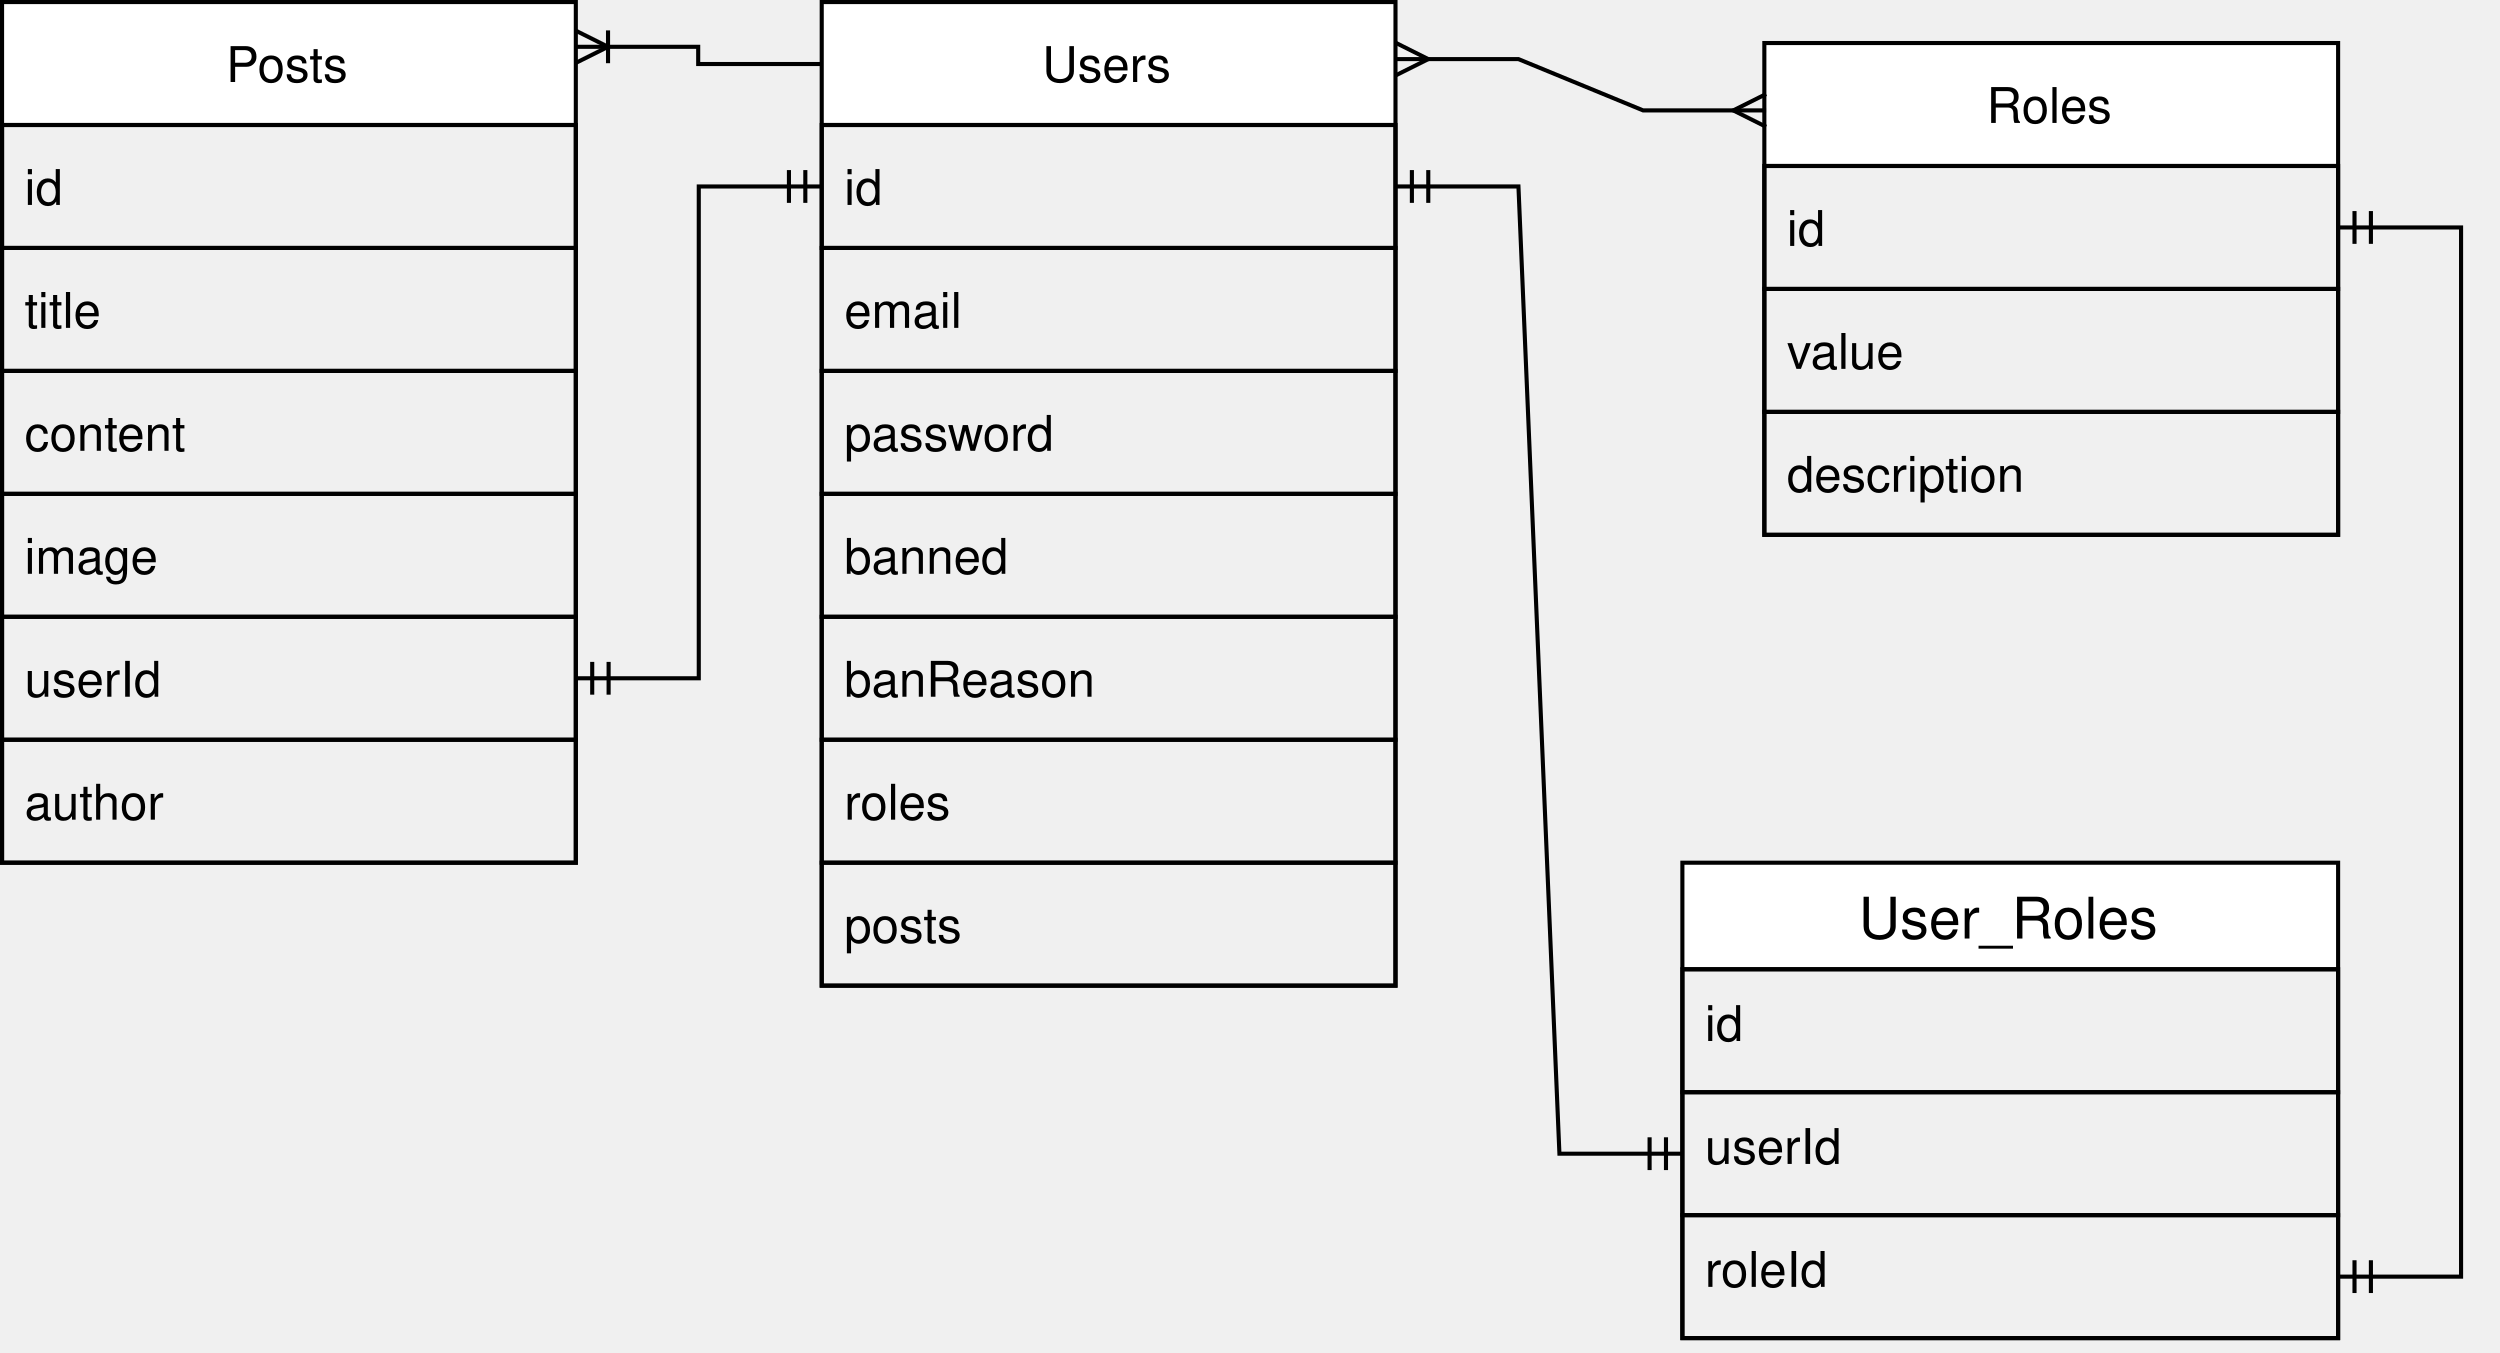
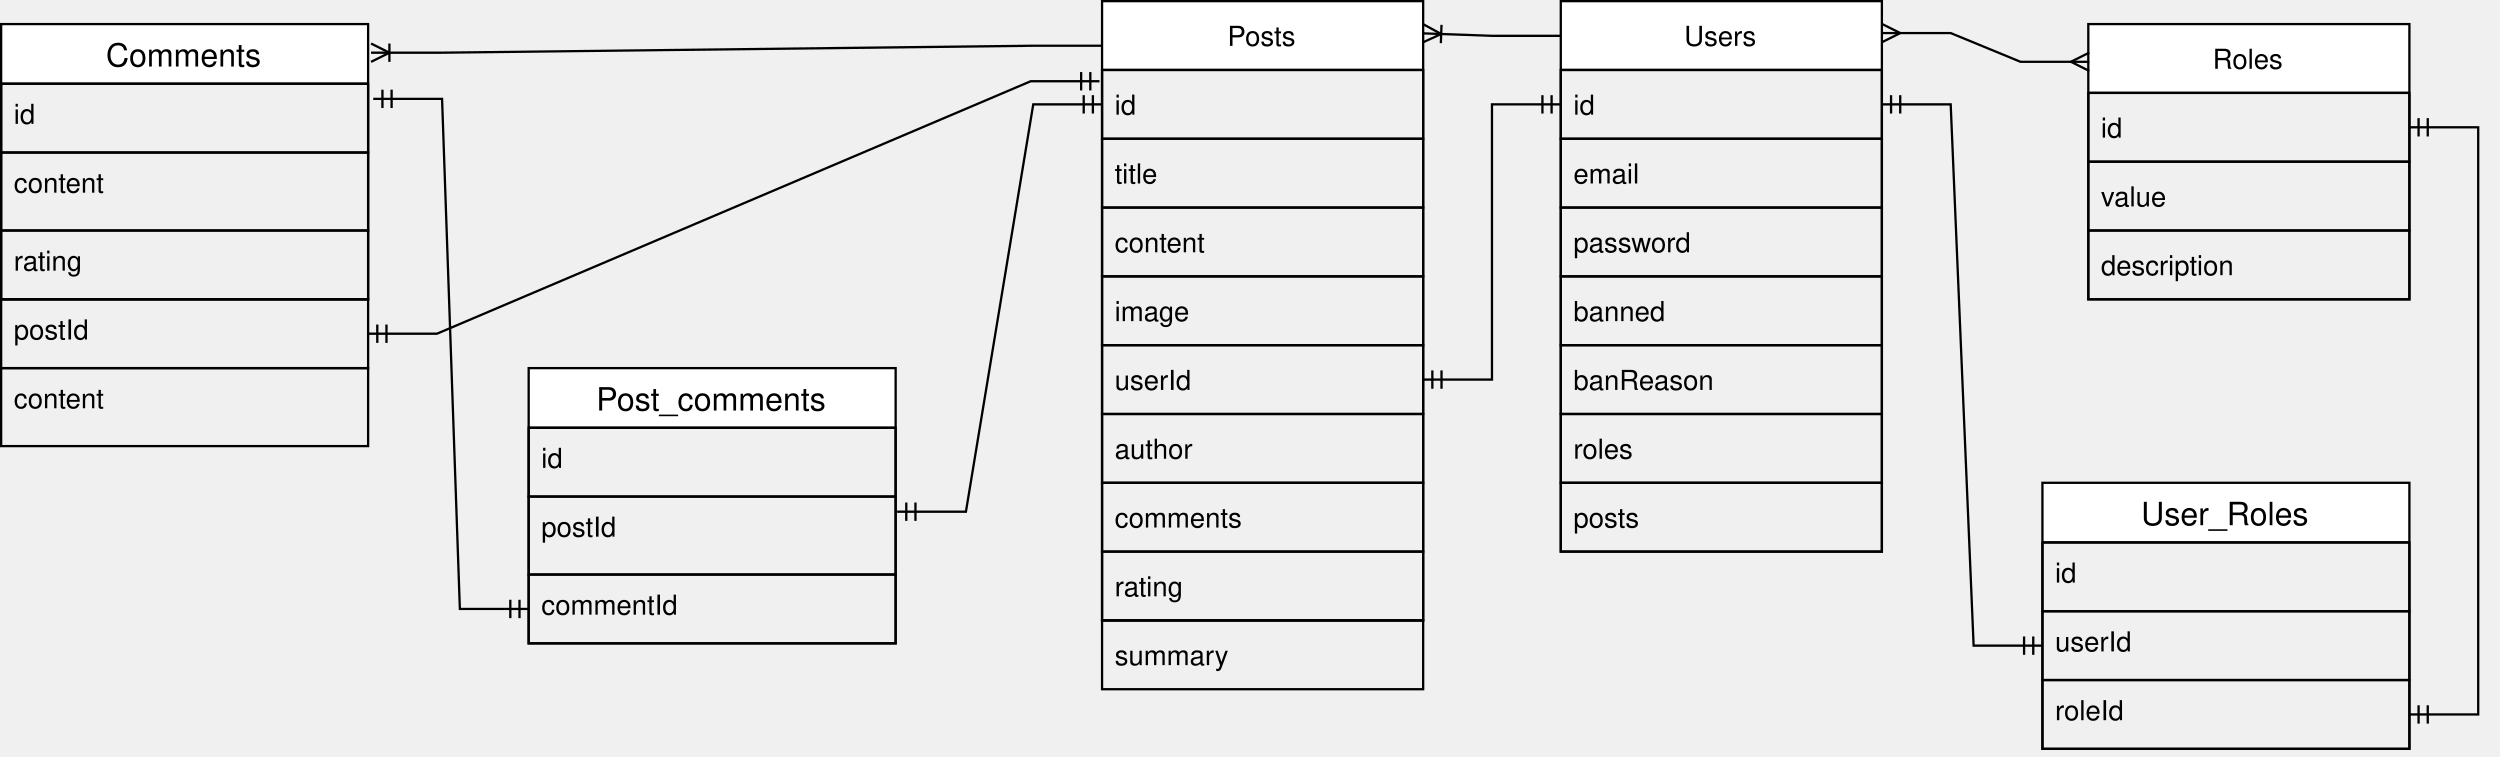
- <svg xmlns="http://www.w3.org/2000/svg" version="1.1" width="610px" height="330px" viewBox="-0.5 -0.5 610 330" content="&lt;mxfile host=&quot;drawio-plugin&quot; modified=&quot;2022-09-22T07:16:36.292Z&quot; agent=&quot;5.0 (Windows NT 6.2; Win64; x64) AppleWebKit/537.36 (KHTML, like Gecko) Chrome/89.0.439.90 Safari/537.36&quot; etag=&quot;iFBCYiubMwqUNgNqkByE&quot; version=&quot;15.5.4&quot; type=&quot;embed&quot;&gt;&lt;diagram id=&quot;23iRSUPoRavnBvh4doch&quot; name=&quot;Page-1&quot;&gt;7Vtbc9o4FP41PG7HtmwCj4Vk284ksxmyO9s+7ShYAU1li5FFgP76PcaSL5JJDBg3bZxhJuhIOrL0ffK5SAzQNNp+Eni1vOMhYQPPCbcDdD3wPNcdDeFfKtllkqEfZIKFoKFqVAge6A+ihI6SrmlIkkpDyTmTdFUVznkck7msyLAQfFNt9sRZddQVXhBL8DDHzJb+S0O5zKQj76qQfyZ0sdQju8NxVhNh3VjNJFnikG9KInQzQFPBucy+RdspYeni6XXJ+v15oDZ/MEFi2aSDn3V4xmyt5vZPQkSiHk7u9IyTDY0YjqE0eeKxfFA1DpTnS8rCW7zj63TEROL5d12aLLmgP6A9ZlDlggCqhVSAIqfS4iHtqXQKkkCbez0N1xDd4W2l4S1OpH4azhheJfRx/3xpxwiLBY0nXEoe6V58HYckVKVECv6dTDnjYj9Z5Oz/oMZeTbXAz0RIsi2J1Op+IjwiUuygiar1fIW0oro7VOVNQRxXt1mWSJN3xIqsi1x3PtwMyI3jBUz18HiBPd6wZjhkjIaZJCLGkkzStUrKJIIvpZkWoj216mkWWDSDGpNjsKIpZzCjixgkjDylxXSpKWy9j0oc0TBMe0ySFZ7TeHG7b3btF5KZmlUq4tD9ie132BI6EtAwWXEay/00gwl8YOJT50MwCOAZplB2izJ80uZCTnkMLMF0TwMCbNuQlHFAJIklfsz3wjFU8htTaVeF6DXmmFCWiVPB8AXAhhZgJMKUHcLs8LyfKGNaHvP9C+RXBrgFGJu+ANqA8cqCcYWTZMPFwd3XI9kcyXGHSLqeBeUjBu+mB7IFIF2vSyRRHZIzmCGPezBbALPG47kcmLYDLTgjtgPdA3k8kKMugbRd1BVPZA9kC0DmcXsnQNqu66x2R/5eIe1Fg1j/yggqrxoCmhvWsxC1vdjD0eM73pc5899kROmOLBSzrz2Q5wPZZUzpji0gQ5LMBV1J2nuwrcDZZWCZW4MCTgtDEi6Ito8wLSp3M8JwCvdNUZNZ0cwOQrQKdlBG2kaSOPyY5t2heDOLcLzTdtOSVlOzZEvlV60Dvn9L5R+cYKTK19tSw+tdqXBPBIW1IELLYliXr1l3B2lBps9FV1pQKNyXduWSqfIEk5vwtZiTihsFq7AgBlPS9X6RJ2ViOHV2VwvFHqfn6rnFCxnl+3RjlAy/WzX8yGRcNiHVq3zOYCgKHLeiKHcJtaJsGSxFJ+SaNX+NM43/uvMCveHP8gL1i3MOulKeVvakf3E3MTDYUucm1h0+uJr4Z73I7LxKS27iyWbGtA0tmh3zZWvDl++D5nHasBlcrZgdO3Gyhl36pUfsGMSCLhGzMyRpqqtH7CjERl0iZqdCLu/ahX9leFrenapo4uAFL7t3uStXdeOCV5y4M/21wPbX9EvszfhraFS1wL6Zf2nqr/mGImQqatFfs9M7b46lmnHucYw7hd1nsrSOpjqB1tP0HJra+av72gOC3yuvfNxVKcsO1vD1cPhw6k0pM5b8lW9KeXZ27X1elXqFStl2fBOZba2jBBlYKNZnttsAssvMNrJToXN43xJlO3ooz4Oyy6w2spOANEpvdfdAng9kp9elkJ3WazFR9O6h7PKyFLJzfngtwa3toWwDyi6vS6HOU0sA8t/8ru6Q8DBLSod+4/G4Grs7gdcwev8jPTI0TiCH6PUUlXUEWXMsOagLzE85OjxEjq5Ces8xoikzKGsa0pthWa64/ZAe2SH9hUl8dOapCbcvn5M6jaXacpdpGvxclvqoSi7f/JFV4/NsQxEyFZ3MUigWP//Lmhc/okQ3/wM=&lt;/diagram&gt;&lt;/mxfile&gt;">
+ <svg xmlns="http://www.w3.org/2000/svg" version="1.1" width="1090px" height="330px" viewBox="-0.5 -0.5 1090 330" content="&lt;mxfile host=&quot;drawio-plugin&quot; modified=&quot;2022-10-26T13:06:38.065Z&quot; agent=&quot;5.0 (Windows NT 6.2; Win64; x64) AppleWebKit/537.36 (KHTML, like Gecko) Chrome/89.0.439.90 Safari/537.36&quot; etag=&quot;76jNTo5JV--CkSGCwiUb&quot; version=&quot;15.5.4&quot; type=&quot;embed&quot;&gt;&lt;diagram id=&quot;23iRSUPoRavnBvh4doch&quot; name=&quot;Page-1&quot;&gt;7Vxdc5s4FP01fkwGEPjjsXay3Z1JZjPO7mz71FGMYmsKyANyYvfXrwAJIwk7GMuU1nQyU3QRwtI50r06uvYAzMLt5xiuV4/ER8HAsfztANwNHMf2hkP2X2rZ5RYPjHLDMsY+r7Q3POMfiBstbt1gHyVSRUpIQPFaNi5IFKEFlWwwjsm7XO2VBPJb13CJNMPzAga69T/s01VuHTujvf1PhJcr8WZ7OMnvhFBU5j1JVtAn7yUTuB+AWUwIza/C7QwF6eCJccmf++PA3eKDxSiidR5w8wfeYLDhffs3QXHCPxzdiR4n7zgMYMRK01cS0Wd+x2LlxQoH/gPckU36xoTCxXdRmq5IjH+w+jBgt2xmYLdjygEFllTjOX2StxmjhNV5Et2wFdMj3EoVH2BCxachQQDXCX7JPl/6YAjjJY6mhFISiqfIJvKRz0sJjcl3NCMBibPOAiv7x+7oo8kH+A3FFG1LJj66nxEJEY13rAq/67gcaU51e8jL73vi2KLOqkSa4kHIybos2i5eN2fkhtGSdfXw+zz9fcOK1wHlbTCgKI4gRdN0rJIyidhFqad7U0atapp5Gs3YHZVjbERTzsAALyNmCdBrWkyHGrOp94mbQ+z76RPTZA0XOFo+ZNXu3L1lznuVmgh7/DXIZtiKPYhYC9M1wRHNuulN2R/r+My69QYe+wwzVrb3ZfaXVo/pjESMJRBnNECMbe8oZRwjEoUUvhRz4RQqubWptJMh+og5KpRl4kgYHgFsqAGGQoiDQ5gd7vcrDgJhj0i2gPzKABuAse4CYALGkQbjGibJO4kPzr4eyfpITlpE0nY0KF8gi256IA0AaTttIgmqkJyzHpKoB9MAmBURz+XA1APomARID6B7IE8HctwmkHqIuiYJ7YE0AGSxb28FSD10nVfOyN9rS3vRTaw7UjaVo5qAFo71LET1KPbw7vGK52XB/E7uKO2xhmJ+2QN5PpBt7intiQakj5JFjNcU9xGsETjb3FgW3mAPp4Yh8pdI+EfWLUx3cxTAFO77/Z3ci+Z+kO1WmR+kofCRKPI/pbo7K97PQxjthN/UrLI0i7aYfhFtsOuvqf3W8sa8fLctVbzblQpPKMZsLFAsbBEbly/54xYQhrw9G4yEYd9gVtqVS2qTDVxuQjbxAklhFBuFJVKYko73UZ6UiWFV+V1hjDOc3uRziyOK8lM6MUqO35YdP1AZl3eIP1U+Z1Aa8ixbaqgICUVD+TBoDTXQmgV/lTONb+1Fgc7wZ0WBYuFcsLZSnkpz0r14mOgpbKkKE6sOH2xB/LMWMl1XMRQmNnYzqm8w6HbUxVaHr5gH9fdpw3pwGXE7unCyYbP0rx6xUxDz2kRMV0hSqatH7CTExm0ipkshlw/t/L9zPLXojt+oE+B5x8O7IpSTwzjvgyDuzHjN0+M1sYh1Jl4DY9kDu6r+Ujdec5WGgNqQwXhNl3c6x1LBOPs0xjVh95ksraKpENB6mp5DU12/eqo8IPi9dOUWU6UaZ0qNjvjKXy1TytHVtT5Vqph7nVS2RRslyJiHCnpl2wSQbSrbQJdCF2y9Rdx39FCeB2WbqjbQRUAcplndPZDnA9lquhTQZT2DQtHVQ9lmshTQNT+4oSys7aE0AWWb6VJAD1MXJAxR1GdMGQGz1ZQptyKJkW3vo2UPpQko3TbnZeuSLwP5H/JYdXh/mCWlw/jJZCJrapbn1FTVbtKjfCUzYAiOimuV5/hV6QI68PVO8AU9OiO1OaId4SXUg/e6UpsqlxQNm5fagC61XZjEJyvCdbg9uLhWXIulIoAu09TrGEtdIJPLVb/8WDvPRGkIqA2ZY6loucTS2aEQqM8yMScT37iqcFs7zcRENrKri0RXnWZSTINOppm4ug5kUtK7Fshq55m4BiDTBR+Du5FrQaxKbL3YJNMzg9Kj0W8HFYHeHRp0h46ao1ulzl7OHeobzut2h15tAH+GO6z4QQA2U686h+90xFr1hvpemC+rPWiddYievjXUsGpLhRO6grjmQtnIOS6UHfsKjX1rWWNZ3bAt9yN9o0p6O+j/pJQ2PgXKAoYIiDqjYNwU3lQ9jjlVwrhRGlLbMadgePpW9uq9wflyRLsrjb6/vfBK0zx5NtPr1XVj+OG60TRDvNFaI6aEpOlPOrbWKAsE8BquNOqS5agNGVxq9E1953gqiMZY6kpksyfucbo1PkDqWmL2jSqfi59FOTkxWz0s8i7GrO4fFpUDJ9uVF0Dnw9POxmuZWxU32Z1jnCJfuGo2d/24Sfn6abFJuADp9PSXZBOGkDvvPmXC5BcB3DaTuUWgdvUHBhpcFaDWD4pri5INNBNW3P9gcj6Z9z87De7/Bw==&lt;/diagram&gt;&lt;/mxfile&gt;">
  <defs>
-     <clipPath id="mx-clip-204-30-132-30-0">
-       <rect x="204" y="30" width="132" height="30" />
-     </clipPath>
-     <clipPath id="mx-clip-204-60-132-30-0">
-       <rect x="204" y="60" width="132" height="30" />
-     </clipPath>
-     <clipPath id="mx-clip-204-90-132-30-0">
-       <rect x="204" y="90" width="132" height="30" />
-     </clipPath>
-     <clipPath id="mx-clip-204-120-132-30-0">
-       <rect x="204" y="120" width="132" height="30" />
-     </clipPath>
-     <clipPath id="mx-clip-204-150-132-30-0">
-       <rect x="204" y="150" width="132" height="30" />
-     </clipPath>
-     <clipPath id="mx-clip-204-180-132-30-0">
-       <rect x="204" y="180" width="132" height="30" />
-     </clipPath>
-     <clipPath id="mx-clip-204-210-132-30-0">
-       <rect x="204" y="210" width="132" height="30" />
-     </clipPath>
-     <clipPath id="mx-clip-434-40-132-30-0">
-       <rect x="434" y="40" width="132" height="30" />
-     </clipPath>
-     <clipPath id="mx-clip-434-70-132-30-0">
-       <rect x="434" y="70" width="132" height="30" />
-     </clipPath>
-     <clipPath id="mx-clip-434-100-132-30-0">
-       <rect x="434" y="100" width="132" height="30" />
-     </clipPath>
-     <clipPath id="mx-clip-414-241-152-30-0">
-       <rect x="414" y="241" width="152" height="30" />
-     </clipPath>
-     <clipPath id="mx-clip-414-271-152-30-0">
-       <rect x="414" y="271" width="152" height="30" />
-     </clipPath>
-     <clipPath id="mx-clip-414-301-152-30-0">
-       <rect x="414" y="301" width="152" height="30" />
-     </clipPath>
-     <clipPath id="mx-clip-4-30-132-30-0">
-       <rect x="4" y="30" width="132" height="30" />
-     </clipPath>
-     <clipPath id="mx-clip-4-60-132-30-0">
-       <rect x="4" y="60" width="132" height="30" />
-     </clipPath>
-     <clipPath id="mx-clip-4-90-132-30-0">
-       <rect x="4" y="90" width="132" height="30" />
-     </clipPath>
-     <clipPath id="mx-clip-4-120-132-30-0">
-       <rect x="4" y="120" width="132" height="30" />
-     </clipPath>
-     <clipPath id="mx-clip-4-150-132-30-0">
-       <rect x="4" y="150" width="132" height="30" />
-     </clipPath>
-     <clipPath id="mx-clip-4-180-132-30-0">
-       <rect x="4" y="180" width="132" height="30" />
+     <clipPath id="mx-clip-684-30-132-30-0">
+       <rect x="684" y="30" width="132" height="30" />
+     </clipPath>
+     <clipPath id="mx-clip-684-60-132-30-0">
+       <rect x="684" y="60" width="132" height="30" />
+     </clipPath>
+     <clipPath id="mx-clip-684-90-132-30-0">
+       <rect x="684" y="90" width="132" height="30" />
+     </clipPath>
+     <clipPath id="mx-clip-684-120-132-30-0">
+       <rect x="684" y="120" width="132" height="30" />
+     </clipPath>
+     <clipPath id="mx-clip-684-150-132-30-0">
+       <rect x="684" y="150" width="132" height="30" />
+     </clipPath>
+     <clipPath id="mx-clip-684-180-132-30-0">
+       <rect x="684" y="180" width="132" height="30" />
+     </clipPath>
+     <clipPath id="mx-clip-684-210-132-30-0">
+       <rect x="684" y="210" width="132" height="30" />
+     </clipPath>
+     <clipPath id="mx-clip-914-40-132-30-0">
+       <rect x="914" y="40" width="132" height="30" />
+     </clipPath>
+     <clipPath id="mx-clip-914-70-132-30-0">
+       <rect x="914" y="70" width="132" height="30" />
+     </clipPath>
+     <clipPath id="mx-clip-914-100-132-30-0">
+       <rect x="914" y="100" width="132" height="30" />
+     </clipPath>
+     <clipPath id="mx-clip-894-241-152-30-0">
+       <rect x="894" y="241" width="152" height="30" />
+     </clipPath>
+     <clipPath id="mx-clip-894-271-152-30-0">
+       <rect x="894" y="271" width="152" height="30" />
+     </clipPath>
+     <clipPath id="mx-clip-894-301-152-30-0">
+       <rect x="894" y="301" width="152" height="30" />
+     </clipPath>
+     <clipPath id="mx-clip-484-30-132-30-0">
+       <rect x="484" y="30" width="132" height="30" />
+     </clipPath>
+     <clipPath id="mx-clip-484-60-132-30-0">
+       <rect x="484" y="60" width="132" height="30" />
+     </clipPath>
+     <clipPath id="mx-clip-484-90-132-30-0">
+       <rect x="484" y="90" width="132" height="30" />
+     </clipPath>
+     <clipPath id="mx-clip-484-120-132-30-0">
+       <rect x="484" y="120" width="132" height="30" />
+     </clipPath>
+     <clipPath id="mx-clip-484-150-132-30-0">
+       <rect x="484" y="150" width="132" height="30" />
+     </clipPath>
+     <clipPath id="mx-clip-484-180-132-30-0">
+       <rect x="484" y="180" width="132" height="30" />
+     </clipPath>
+     <clipPath id="mx-clip-484-210-132-30-0">
+       <rect x="484" y="210" width="132" height="30" />
+     </clipPath>
+     <clipPath id="mx-clip-484-240-132-30-0">
+       <rect x="484" y="240" width="132" height="30" />
+     </clipPath>
+     <clipPath id="mx-clip-4-41-152-30-0">
+       <rect x="4" y="41" width="152" height="30" />
+     </clipPath>
+     <clipPath id="mx-clip-4-71-152-34-0">
+       <rect x="4" y="71" width="152" height="34" />
+     </clipPath>
+     <clipPath id="mx-clip-4-105-152-30-0">
+       <rect x="4" y="105" width="152" height="30" />
+     </clipPath>
+     <clipPath id="mx-clip-234-191-152-30-0">
+       <rect x="234" y="191" width="152" height="30" />
+     </clipPath>
+     <clipPath id="mx-clip-234-221-152-34-0">
+       <rect x="234" y="221" width="152" height="34" />
+     </clipPath>
+     <clipPath id="mx-clip-234-255-152-30-0">
+       <rect x="234" y="255" width="152" height="30" />
+     </clipPath>
+     <clipPath id="mx-clip-4-135-152-30-0">
+       <rect x="4" y="135" width="152" height="30" />
+     </clipPath>
+     <clipPath id="mx-clip-484-270-132-30-0">
+       <rect x="484" y="270" width="132" height="30" />
+     </clipPath>
+     <clipPath id="mx-clip-4-165-152-34-0">
+       <rect x="4" y="165" width="152" height="34" />
    </clipPath>
  </defs>
  <g>
-     <path d="M 200 30 L 200 0 L 340 0 L 340 30" fill="#ffffff" stroke="#000000" stroke-miterlimit="10" pointer-events="all" />
-     <path d="M 200 30 L 200 240 L 340 240 L 340 30" fill="none" stroke="#000000" stroke-miterlimit="10" pointer-events="none" />
-     <path d="M 200 30 L 340 30" fill="none" stroke="#000000" stroke-miterlimit="10" pointer-events="none" />
+     <path d="M 680 30 L 680 0 L 820 0 L 820 30" fill="#ffffff" stroke="#000000" stroke-miterlimit="10" pointer-events="all" />
+     <path d="M 680 30 L 680 240 L 820 240 L 820 30" fill="none" stroke="#000000" stroke-miterlimit="10" pointer-events="none" />
+     <path d="M 680 30 L 820 30" fill="none" stroke="#000000" stroke-miterlimit="10" pointer-events="none" />
    <g fill="#000000" font-family="Helvetica" pointer-events="none" text-anchor="middle" font-size="12px">
-       <text x="269.5" y="19.5">Users</text>
-     </g>
-     <rect x="200" y="30" width="140" height="30" fill="none" stroke="#000000" pointer-events="none" />
-     <g fill="#000000" font-family="Helvetica" pointer-events="none" clip-path="url(#mx-clip-204-30-132-30-0)" font-size="12px">
-       <text x="205.5" y="49.5">id</text>
-     </g>
-     <rect x="200" y="60" width="140" height="30" fill="none" stroke="#000000" pointer-events="none" />
-     <g fill="#000000" font-family="Helvetica" pointer-events="none" clip-path="url(#mx-clip-204-60-132-30-0)" font-size="12px">
-       <text x="205.5" y="79.5">email</text>
-     </g>
-     <rect x="200" y="90" width="140" height="30" fill="none" stroke="#000000" pointer-events="none" />
-     <g fill="#000000" font-family="Helvetica" pointer-events="none" clip-path="url(#mx-clip-204-90-132-30-0)" font-size="12px">
-       <text x="205.5" y="109.5">password</text>
-     </g>
-     <rect x="200" y="120" width="140" height="30" fill="none" stroke="#000000" pointer-events="none" />
-     <g fill="#000000" font-family="Helvetica" pointer-events="none" clip-path="url(#mx-clip-204-120-132-30-0)" font-size="12px">
-       <text x="205.5" y="139.5">banned</text>
-     </g>
-     <rect x="200" y="150" width="140" height="30" fill="none" stroke="#000000" pointer-events="none" />
-     <g fill="#000000" font-family="Helvetica" pointer-events="none" clip-path="url(#mx-clip-204-150-132-30-0)" font-size="12px">
-       <text x="205.5" y="169.5">banReason</text>
-     </g>
-     <rect x="200" y="180" width="140" height="30" fill="none" stroke="#000000" pointer-events="none" />
-     <g fill="#000000" font-family="Helvetica" pointer-events="none" clip-path="url(#mx-clip-204-180-132-30-0)" font-size="12px">
-       <text x="205.5" y="199.5">roles</text>
-     </g>
-     <rect x="200" y="210" width="140" height="30" fill="none" stroke="#000000" pointer-events="none" />
-     <g fill="#000000" font-family="Helvetica" pointer-events="none" clip-path="url(#mx-clip-204-210-132-30-0)" font-size="12px">
-       <text x="205.5" y="229.5">posts</text>
-     </g>
-     <path d="M 430 40 L 430 10 L 570 10 L 570 40" fill="#ffffff" stroke="#000000" stroke-miterlimit="10" pointer-events="none" />
-     <path d="M 430 40 L 430 130 L 570 130 L 570 40" fill="none" stroke="#000000" stroke-miterlimit="10" pointer-events="none" />
-     <path d="M 430 40 L 570 40" fill="none" stroke="#000000" stroke-miterlimit="10" pointer-events="none" />
+       <text x="749.5" y="19.5">Users</text>
+     </g>
+     <rect x="680" y="30" width="140" height="30" fill="none" stroke="#000000" pointer-events="none" />
+     <g fill="#000000" font-family="Helvetica" pointer-events="none" clip-path="url(#mx-clip-684-30-132-30-0)" font-size="12px">
+       <text x="685.5" y="49.5">id</text>
+     </g>
+     <rect x="680" y="60" width="140" height="30" fill="none" stroke="#000000" pointer-events="none" />
+     <g fill="#000000" font-family="Helvetica" pointer-events="none" clip-path="url(#mx-clip-684-60-132-30-0)" font-size="12px">
+       <text x="685.5" y="79.5">email</text>
+     </g>
+     <rect x="680" y="90" width="140" height="30" fill="none" stroke="#000000" pointer-events="none" />
+     <g fill="#000000" font-family="Helvetica" pointer-events="none" clip-path="url(#mx-clip-684-90-132-30-0)" font-size="12px">
+       <text x="685.5" y="109.5">password</text>
+     </g>
+     <rect x="680" y="120" width="140" height="30" fill="none" stroke="#000000" pointer-events="none" />
+     <g fill="#000000" font-family="Helvetica" pointer-events="none" clip-path="url(#mx-clip-684-120-132-30-0)" font-size="12px">
+       <text x="685.5" y="139.5">banned</text>
+     </g>
+     <rect x="680" y="150" width="140" height="30" fill="none" stroke="#000000" pointer-events="none" />
+     <g fill="#000000" font-family="Helvetica" pointer-events="none" clip-path="url(#mx-clip-684-150-132-30-0)" font-size="12px">
+       <text x="685.5" y="169.5">banReason</text>
+     </g>
+     <rect x="680" y="180" width="140" height="30" fill="none" stroke="#000000" pointer-events="none" />
+     <g fill="#000000" font-family="Helvetica" pointer-events="none" clip-path="url(#mx-clip-684-180-132-30-0)" font-size="12px">
+       <text x="685.5" y="199.5">roles</text>
+     </g>
+     <rect x="680" y="210" width="140" height="30" fill="none" stroke="#000000" pointer-events="none" />
+     <g fill="#000000" font-family="Helvetica" pointer-events="none" clip-path="url(#mx-clip-684-210-132-30-0)" font-size="12px">
+       <text x="685.5" y="229.5">posts</text>
+     </g>
+     <path d="M 910 40 L 910 10 L 1050 10 L 1050 40" fill="#ffffff" stroke="#000000" stroke-miterlimit="10" pointer-events="none" />
+     <path d="M 910 40 L 910 130 L 1050 130 L 1050 40" fill="none" stroke="#000000" stroke-miterlimit="10" pointer-events="none" />
+     <path d="M 910 40 L 1050 40" fill="none" stroke="#000000" stroke-miterlimit="10" pointer-events="none" />
    <g fill="#000000" font-family="Helvetica" pointer-events="none" text-anchor="middle" font-size="12px">
-       <text x="499.5" y="29.5">Roles</text>
-     </g>
-     <rect x="430" y="40" width="140" height="30" fill="none" stroke="#000000" pointer-events="none" />
-     <g fill="#000000" font-family="Helvetica" pointer-events="none" clip-path="url(#mx-clip-434-40-132-30-0)" font-size="12px">
-       <text x="435.5" y="59.5">id</text>
-     </g>
-     <rect x="430" y="70" width="140" height="30" fill="none" stroke="#000000" pointer-events="none" />
-     <g fill="#000000" font-family="Helvetica" pointer-events="none" clip-path="url(#mx-clip-434-70-132-30-0)" font-size="12px">
-       <text x="435.5" y="89.5">value</text>
-     </g>
-     <rect x="430" y="100" width="140" height="30" fill="none" stroke="#000000" pointer-events="none" />
-     <g fill="#000000" font-family="Helvetica" pointer-events="none" clip-path="url(#mx-clip-434-100-132-30-0)" font-size="12px">
-       <text x="435.5" y="119.5">description</text>
-     </g>
-     <path d="M 340 13.92 L 370 13.92 L 400.42 26.44 L 430.42 26.44" fill="none" stroke="#000000" stroke-miterlimit="10" pointer-events="none" />
-     <path d="M 340 17.92 L 348 13.92 L 340 9.92" fill="none" stroke="#000000" stroke-miterlimit="10" pointer-events="none" />
-     <path d="M 430.42 22.44 L 422.42 26.44 L 430.42 30.44" fill="none" stroke="#000000" stroke-miterlimit="10" pointer-events="none" />
-     <path d="M 410 236 L 410 210 L 570 210 L 570 236" fill="#ffffff" stroke="#000000" stroke-miterlimit="10" pointer-events="none" />
-     <path d="M 410 236 L 410 326 L 570 326 L 570 236" fill="none" stroke="#000000" stroke-miterlimit="10" pointer-events="none" />
-     <path d="M 410 236 L 570 236" fill="none" stroke="#000000" stroke-miterlimit="10" pointer-events="none" />
+       <text x="979.5" y="29.5">Roles</text>
+     </g>
+     <rect x="910" y="40" width="140" height="30" fill="none" stroke="#000000" pointer-events="none" />
+     <g fill="#000000" font-family="Helvetica" pointer-events="none" clip-path="url(#mx-clip-914-40-132-30-0)" font-size="12px">
+       <text x="915.5" y="59.5">id</text>
+     </g>
+     <rect x="910" y="70" width="140" height="30" fill="none" stroke="#000000" pointer-events="none" />
+     <g fill="#000000" font-family="Helvetica" pointer-events="none" clip-path="url(#mx-clip-914-70-132-30-0)" font-size="12px">
+       <text x="915.5" y="89.5">value</text>
+     </g>
+     <rect x="910" y="100" width="140" height="30" fill="none" stroke="#000000" pointer-events="none" />
+     <g fill="#000000" font-family="Helvetica" pointer-events="none" clip-path="url(#mx-clip-914-100-132-30-0)" font-size="12px">
+       <text x="915.5" y="119.5">description</text>
+     </g>
+     <path d="M 820 13.92 L 850 13.92 L 880.42 26.44 L 910.42 26.44" fill="none" stroke="#000000" stroke-miterlimit="10" pointer-events="none" />
+     <path d="M 820 17.92 L 828 13.92 L 820 9.92" fill="none" stroke="#000000" stroke-miterlimit="10" pointer-events="none" />
+     <path d="M 910.42 22.44 L 902.42 26.44 L 910.42 30.44" fill="none" stroke="#000000" stroke-miterlimit="10" pointer-events="none" />
+     <path d="M 890 236 L 890 210 L 1050 210 L 1050 236" fill="#ffffff" stroke="#000000" stroke-miterlimit="10" pointer-events="none" />
+     <path d="M 890 236 L 890 326 L 1050 326 L 1050 236" fill="none" stroke="#000000" stroke-miterlimit="10" pointer-events="none" />
+     <path d="M 890 236 L 1050 236" fill="none" stroke="#000000" stroke-miterlimit="10" pointer-events="none" />
    <g fill="#000000" font-family="Helvetica" pointer-events="none" text-anchor="middle" font-size="14px">
-       <text x="489.5" y="228.5">User_Roles</text>
-     </g>
-     <rect x="410" y="236" width="160" height="30" fill="none" stroke="#000000" pointer-events="none" />
-     <g fill="#000000" font-family="Helvetica" pointer-events="none" clip-path="url(#mx-clip-414-241-152-30-0)" font-size="12px">
-       <text x="415.5" y="253.5">id</text>
-     </g>
-     <rect x="410" y="266" width="160" height="30" fill="none" stroke="#000000" pointer-events="none" />
-     <g fill="#000000" font-family="Helvetica" pointer-events="none" clip-path="url(#mx-clip-414-271-152-30-0)" font-size="12px">
-       <text x="415.5" y="283.5">userId</text>
-     </g>
-     <rect x="410" y="296" width="160" height="30" fill="none" stroke="#000000" pointer-events="none" />
-     <g fill="#000000" font-family="Helvetica" pointer-events="none" clip-path="url(#mx-clip-414-301-152-30-0)" font-size="12px">
-       <text x="415.5" y="313.5">roleId</text>
-     </g>
-     <path d="M 340 45 L 370 45 L 380 281 L 410 281" fill="none" stroke="#000000" stroke-miterlimit="10" pointer-events="none" />
-     <path d="M 344 41 L 344 49 M 348 41 L 348 49" fill="none" stroke="#000000" stroke-miterlimit="10" pointer-events="none" />
-     <path d="M 406 285 L 406 277 M 402 285 L 402 277" fill="none" stroke="#000000" stroke-miterlimit="10" pointer-events="none" />
-     <path d="M 570 311 L 600 311 L 600 55 L 570 55" fill="none" stroke="#000000" stroke-miterlimit="10" pointer-events="none" />
-     <path d="M 574 307 L 574 315 M 578 307 L 578 315" fill="none" stroke="#000000" stroke-miterlimit="10" pointer-events="none" />
-     <path d="M 574 51 L 574 59 M 578 51 L 578 59" fill="none" stroke="#000000" stroke-miterlimit="10" pointer-events="none" />
-     <path d="M 0 30 L 0 0 L 140 0 L 140 30" fill="#ffffff" stroke="#000000" stroke-miterlimit="10" pointer-events="none" />
-     <path d="M 0 30 L 0 210 L 140 210 L 140 30" fill="none" stroke="#000000" stroke-miterlimit="10" pointer-events="none" />
-     <path d="M 0 30 L 140 30" fill="none" stroke="#000000" stroke-miterlimit="10" pointer-events="none" />
+       <text x="969.5" y="228.5">User_Roles</text>
+     </g>
+     <rect x="890" y="236" width="160" height="30" fill="none" stroke="#000000" pointer-events="none" />
+     <g fill="#000000" font-family="Helvetica" pointer-events="none" clip-path="url(#mx-clip-894-241-152-30-0)" font-size="12px">
+       <text x="895.5" y="253.5">id</text>
+     </g>
+     <rect x="890" y="266" width="160" height="30" fill="none" stroke="#000000" pointer-events="none" />
+     <g fill="#000000" font-family="Helvetica" pointer-events="none" clip-path="url(#mx-clip-894-271-152-30-0)" font-size="12px">
+       <text x="895.5" y="283.5">userId</text>
+     </g>
+     <rect x="890" y="296" width="160" height="30" fill="none" stroke="#000000" pointer-events="none" />
+     <g fill="#000000" font-family="Helvetica" pointer-events="none" clip-path="url(#mx-clip-894-301-152-30-0)" font-size="12px">
+       <text x="895.5" y="313.5">roleId</text>
+     </g>
+     <path d="M 820 45 L 850 45 L 860 281 L 890 281" fill="none" stroke="#000000" stroke-miterlimit="10" pointer-events="none" />
+     <path d="M 824 41 L 824 49 M 828 41 L 828 49" fill="none" stroke="#000000" stroke-miterlimit="10" pointer-events="none" />
+     <path d="M 886 285 L 886 277 M 882 285 L 882 277" fill="none" stroke="#000000" stroke-miterlimit="10" pointer-events="none" />
+     <path d="M 1050 311 L 1080 311 L 1080 55 L 1050 55" fill="none" stroke="#000000" stroke-miterlimit="10" pointer-events="none" />
+     <path d="M 1054 307 L 1054 315 M 1058 307 L 1058 315" fill="none" stroke="#000000" stroke-miterlimit="10" pointer-events="none" />
+     <path d="M 1054 51 L 1054 59 M 1058 51 L 1058 59" fill="none" stroke="#000000" stroke-miterlimit="10" pointer-events="none" />
+     <path d="M 480 30 L 480 0 L 620 0 L 620 30" fill="#ffffff" stroke="#000000" stroke-miterlimit="10" pointer-events="none" />
+     <path d="M 480 30 L 480 270 L 620 270 L 620 30" fill="none" stroke="#000000" stroke-miterlimit="10" pointer-events="none" />
+     <path d="M 480 30 L 620 30" fill="none" stroke="#000000" stroke-miterlimit="10" pointer-events="none" />
    <g fill="#000000" font-family="Helvetica" pointer-events="none" text-anchor="middle" font-size="12px">
-       <text x="69.5" y="19.5">Posts</text>
-     </g>
-     <rect x="0" y="30" width="140" height="30" fill="none" stroke="#000000" pointer-events="none" />
-     <g fill="#000000" font-family="Helvetica" pointer-events="none" clip-path="url(#mx-clip-4-30-132-30-0)" font-size="12px">
-       <text x="5.5" y="49.5">id</text>
-     </g>
-     <rect x="0" y="60" width="140" height="30" fill="none" stroke="#000000" pointer-events="none" />
-     <g fill="#000000" font-family="Helvetica" pointer-events="none" clip-path="url(#mx-clip-4-60-132-30-0)" font-size="12px">
-       <text x="5.5" y="79.5">title</text>
-     </g>
-     <rect x="0" y="90" width="140" height="30" fill="none" stroke="#000000" pointer-events="none" />
-     <g fill="#000000" font-family="Helvetica" pointer-events="none" clip-path="url(#mx-clip-4-90-132-30-0)" font-size="12px">
-       <text x="5.5" y="109.5">content</text>
-     </g>
-     <rect x="0" y="120" width="140" height="30" fill="none" stroke="#000000" pointer-events="none" />
-     <g fill="#000000" font-family="Helvetica" pointer-events="none" clip-path="url(#mx-clip-4-120-132-30-0)" font-size="12px">
-       <text x="5.5" y="139.5">image</text>
-     </g>
-     <rect x="0" y="150" width="140" height="30" fill="none" stroke="#000000" pointer-events="none" />
-     <g fill="#000000" font-family="Helvetica" pointer-events="none" clip-path="url(#mx-clip-4-150-132-30-0)" font-size="12px">
-       <text x="5.5" y="169.5">userId</text>
-     </g>
-     <rect x="0" y="180" width="140" height="30" fill="none" stroke="#000000" pointer-events="none" />
-     <g fill="#000000" font-family="Helvetica" pointer-events="none" clip-path="url(#mx-clip-4-180-132-30-0)" font-size="12px">
-       <text x="5.5" y="199.5">author</text>
-     </g>
-     <path d="M 199.86 15.12 L 169.86 15.12 L 169.86 10.92 L 139.86 10.92" fill="none" stroke="#000000" stroke-miterlimit="10" pointer-events="none" />
-     <path d="M 147.86 6.92 L 147.86 14.92 M 139.86 14.92 L 147.86 10.92 L 139.86 6.92" fill="none" stroke="#000000" stroke-miterlimit="10" pointer-events="none" />
-     <path d="M 140 165 L 170 165 L 170 105 L 170 45 L 200 45" fill="none" stroke="#000000" stroke-miterlimit="10" pointer-events="none" />
-     <path d="M 144 161 L 144 169 M 148 161 L 148 169" fill="none" stroke="#000000" stroke-miterlimit="10" pointer-events="none" />
-     <path d="M 196 49 L 196 41 M 192 49 L 192 41" fill="none" stroke="#000000" stroke-miterlimit="10" pointer-events="none" />
+       <text x="549.5" y="19.5">Posts</text>
+     </g>
+     <rect x="480" y="30" width="140" height="30" fill="none" stroke="#000000" pointer-events="none" />
+     <g fill="#000000" font-family="Helvetica" pointer-events="none" clip-path="url(#mx-clip-484-30-132-30-0)" font-size="12px">
+       <text x="485.5" y="49.5">id</text>
+     </g>
+     <rect x="480" y="60" width="140" height="30" fill="none" stroke="#000000" pointer-events="none" />
+     <g fill="#000000" font-family="Helvetica" pointer-events="none" clip-path="url(#mx-clip-484-60-132-30-0)" font-size="12px">
+       <text x="485.5" y="79.5">title</text>
+     </g>
+     <rect x="480" y="90" width="140" height="30" fill="none" stroke="#000000" pointer-events="none" />
+     <g fill="#000000" font-family="Helvetica" pointer-events="none" clip-path="url(#mx-clip-484-90-132-30-0)" font-size="12px">
+       <text x="485.5" y="109.5">content</text>
+     </g>
+     <rect x="480" y="120" width="140" height="30" fill="none" stroke="#000000" pointer-events="none" />
+     <g fill="#000000" font-family="Helvetica" pointer-events="none" clip-path="url(#mx-clip-484-120-132-30-0)" font-size="12px">
+       <text x="485.5" y="139.5">image</text>
+     </g>
+     <rect x="480" y="150" width="140" height="30" fill="none" stroke="#000000" pointer-events="none" />
+     <g fill="#000000" font-family="Helvetica" pointer-events="none" clip-path="url(#mx-clip-484-150-132-30-0)" font-size="12px">
+       <text x="485.5" y="169.5">userId</text>
+     </g>
+     <rect x="480" y="180" width="140" height="30" fill="none" stroke="#000000" pointer-events="none" />
+     <g fill="#000000" font-family="Helvetica" pointer-events="none" clip-path="url(#mx-clip-484-180-132-30-0)" font-size="12px">
+       <text x="485.5" y="199.5">author</text>
+     </g>
+     <rect x="480" y="210" width="140" height="30" fill="none" stroke="#000000" pointer-events="none" />
+     <g fill="#000000" font-family="Helvetica" pointer-events="none" clip-path="url(#mx-clip-484-210-132-30-0)" font-size="12px">
+       <text x="485.5" y="229.5">comments</text>
+     </g>
+     <rect x="480" y="240" width="140" height="30" fill="none" stroke="#000000" pointer-events="none" />
+     <g fill="#000000" font-family="Helvetica" pointer-events="none" clip-path="url(#mx-clip-484-240-132-30-0)" font-size="12px">
+       <text x="485.5" y="259.5">rating</text>
+     </g>
+     <path d="M 679.86 15.12 L 649.86 15.12 L 619.86 14.04" fill="none" stroke="#000000" stroke-miterlimit="10" pointer-events="none" />
+     <path d="M 628 10.33 L 627.71 18.33 M 619.72 18.04 L 627.85 14.33 L 620 10.04" fill="none" stroke="#000000" stroke-miterlimit="10" pointer-events="none" />
+     <path d="M 620 165 L 650 165 L 650 105 L 650 45 L 680 45" fill="none" stroke="#000000" stroke-miterlimit="10" pointer-events="none" />
+     <path d="M 624 161 L 624 169 M 628 161 L 628 169" fill="none" stroke="#000000" stroke-miterlimit="10" pointer-events="none" />
+     <path d="M 676 49 L 676 41 M 672 49 L 672 41" fill="none" stroke="#000000" stroke-miterlimit="10" pointer-events="none" />
+     <path d="M 0 36 L 0 10 L 160 10 L 160 36" fill="#ffffff" stroke="#000000" stroke-miterlimit="10" pointer-events="none" />
+     <path d="M 0 36 L 0 130 L 160 130 L 160 36" fill="none" stroke="#000000" stroke-miterlimit="10" pointer-events="none" />
+     <path d="M 0 36 L 160 36" fill="none" stroke="#000000" stroke-miterlimit="10" pointer-events="none" />
+     <g fill="#000000" font-family="Helvetica" pointer-events="none" text-anchor="middle" font-size="14px">
+       <text x="79.5" y="28.5">Comments</text>
+     </g>
+     <rect x="0" y="36" width="160" height="30" fill="none" stroke="#000000" pointer-events="none" />
+     <g fill="#000000" font-family="Helvetica" pointer-events="none" clip-path="url(#mx-clip-4-41-152-30-0)" font-size="12px">
+       <text x="5.5" y="53.5">id</text>
+     </g>
+     <rect x="0" y="66" width="160" height="34" fill="none" stroke="#000000" pointer-events="none" />
+     <g fill="#000000" font-family="Helvetica" pointer-events="none" clip-path="url(#mx-clip-4-71-152-34-0)" font-size="12px">
+       <text x="5.5" y="83.5">content</text>
+     </g>
+     <rect x="0" y="100" width="160" height="30" fill="none" stroke="#000000" pointer-events="none" />
+     <g fill="#000000" font-family="Helvetica" pointer-events="none" clip-path="url(#mx-clip-4-105-152-30-0)" font-size="12px">
+       <text x="5.5" y="117.5">rating</text>
+     </g>
+     <path d="M 230 186 L 230 160 L 390 160 L 390 186" fill="#ffffff" stroke="#000000" stroke-miterlimit="10" pointer-events="none" />
+     <path d="M 230 186 L 230 280 L 390 280 L 390 186" fill="none" stroke="#000000" stroke-miterlimit="10" pointer-events="none" />
+     <path d="M 230 186 L 390 186" fill="none" stroke="#000000" stroke-miterlimit="10" pointer-events="none" />
+     <g fill="#000000" font-family="Helvetica" pointer-events="none" text-anchor="middle" font-size="14px">
+       <text x="309.5" y="178.5">Post_comments</text>
+     </g>
+     <rect x="230" y="186" width="160" height="30" fill="none" stroke="#000000" pointer-events="none" />
+     <g fill="#000000" font-family="Helvetica" pointer-events="none" clip-path="url(#mx-clip-234-191-152-30-0)" font-size="12px">
+       <text x="235.5" y="203.5">id</text>
+     </g>
+     <rect x="230" y="216" width="160" height="34" fill="none" stroke="#000000" pointer-events="none" />
+     <g fill="#000000" font-family="Helvetica" pointer-events="none" clip-path="url(#mx-clip-234-221-152-34-0)" font-size="12px">
+       <text x="235.5" y="233.5">postId</text>
+     </g>
+     <rect x="230" y="250" width="160" height="30" fill="none" stroke="#000000" pointer-events="none" />
+     <g fill="#000000" font-family="Helvetica" pointer-events="none" clip-path="url(#mx-clip-234-255-152-30-0)" font-size="12px">
+       <text x="235.5" y="267.5">commentId</text>
+     </g>
+     <path d="M 480 19.44 L 450 19.44 L 191.28 22.48 L 161.28 22.48" fill="none" stroke="#000000" stroke-miterlimit="10" pointer-events="none" />
+     <path d="M 169.28 18.48 L 169.28 26.48 M 161.28 26.48 L 169.28 22.48 L 161.28 18.48" fill="none" stroke="#000000" stroke-miterlimit="10" pointer-events="none" />
+     <rect x="0" y="130" width="160" height="30" fill="none" stroke="#000000" pointer-events="none" />
+     <g fill="#000000" font-family="Helvetica" pointer-events="none" clip-path="url(#mx-clip-4-135-152-30-0)" font-size="12px">
+       <text x="5.5" y="147.5">postId</text>
+     </g>
+     <path d="M 160 145 L 190 145 L 448.88 34.92 L 478.88 34.92" fill="none" stroke="#000000" stroke-miterlimit="10" pointer-events="none" />
+     <path d="M 164 141 L 164 149 M 168 141 L 168 149" fill="none" stroke="#000000" stroke-miterlimit="10" pointer-events="none" />
+     <path d="M 474.88 38.92 L 474.88 30.92 M 470.88 38.92 L 470.88 30.92" fill="none" stroke="#000000" stroke-miterlimit="10" pointer-events="none" />
+     <path d="M 390.64 222.6 L 420.64 222.6 L 450 45 L 480 45" fill="none" stroke="#000000" stroke-miterlimit="10" pointer-events="none" />
+     <path d="M 394.64 218.6 L 394.64 226.6 M 398.64 218.6 L 398.64 226.6" fill="none" stroke="#000000" stroke-miterlimit="10" pointer-events="none" />
+     <path d="M 476 49 L 476 41 M 472 49 L 472 41" fill="none" stroke="#000000" stroke-miterlimit="10" pointer-events="none" />
+     <path d="M 230 265 L 200 265 L 192.24 42.6 L 162.24 42.6" fill="none" stroke="#000000" stroke-miterlimit="10" pointer-events="none" />
+     <path d="M 226 269 L 226 261 M 222 269 L 222 261" fill="none" stroke="#000000" stroke-miterlimit="10" pointer-events="none" />
+     <path d="M 166.24 38.6 L 166.24 46.6 M 170.24 38.6 L 170.24 46.6" fill="none" stroke="#000000" stroke-miterlimit="10" pointer-events="none" />
+     <rect x="480" y="270" width="140" height="30" fill="none" stroke="#000000" pointer-events="none" />
+     <g fill="#000000" font-family="Helvetica" pointer-events="none" clip-path="url(#mx-clip-484-270-132-30-0)" font-size="12px">
+       <text x="485.5" y="289.5">summary</text>
+     </g>
+     <rect x="0" y="160" width="160" height="34" fill="none" stroke="#000000" pointer-events="none" />
+     <g fill="#000000" font-family="Helvetica" pointer-events="none" clip-path="url(#mx-clip-4-165-152-34-0)" font-size="12px">
+       <text x="5.5" y="177.5">content</text>
+     </g>
  </g>
</svg>
